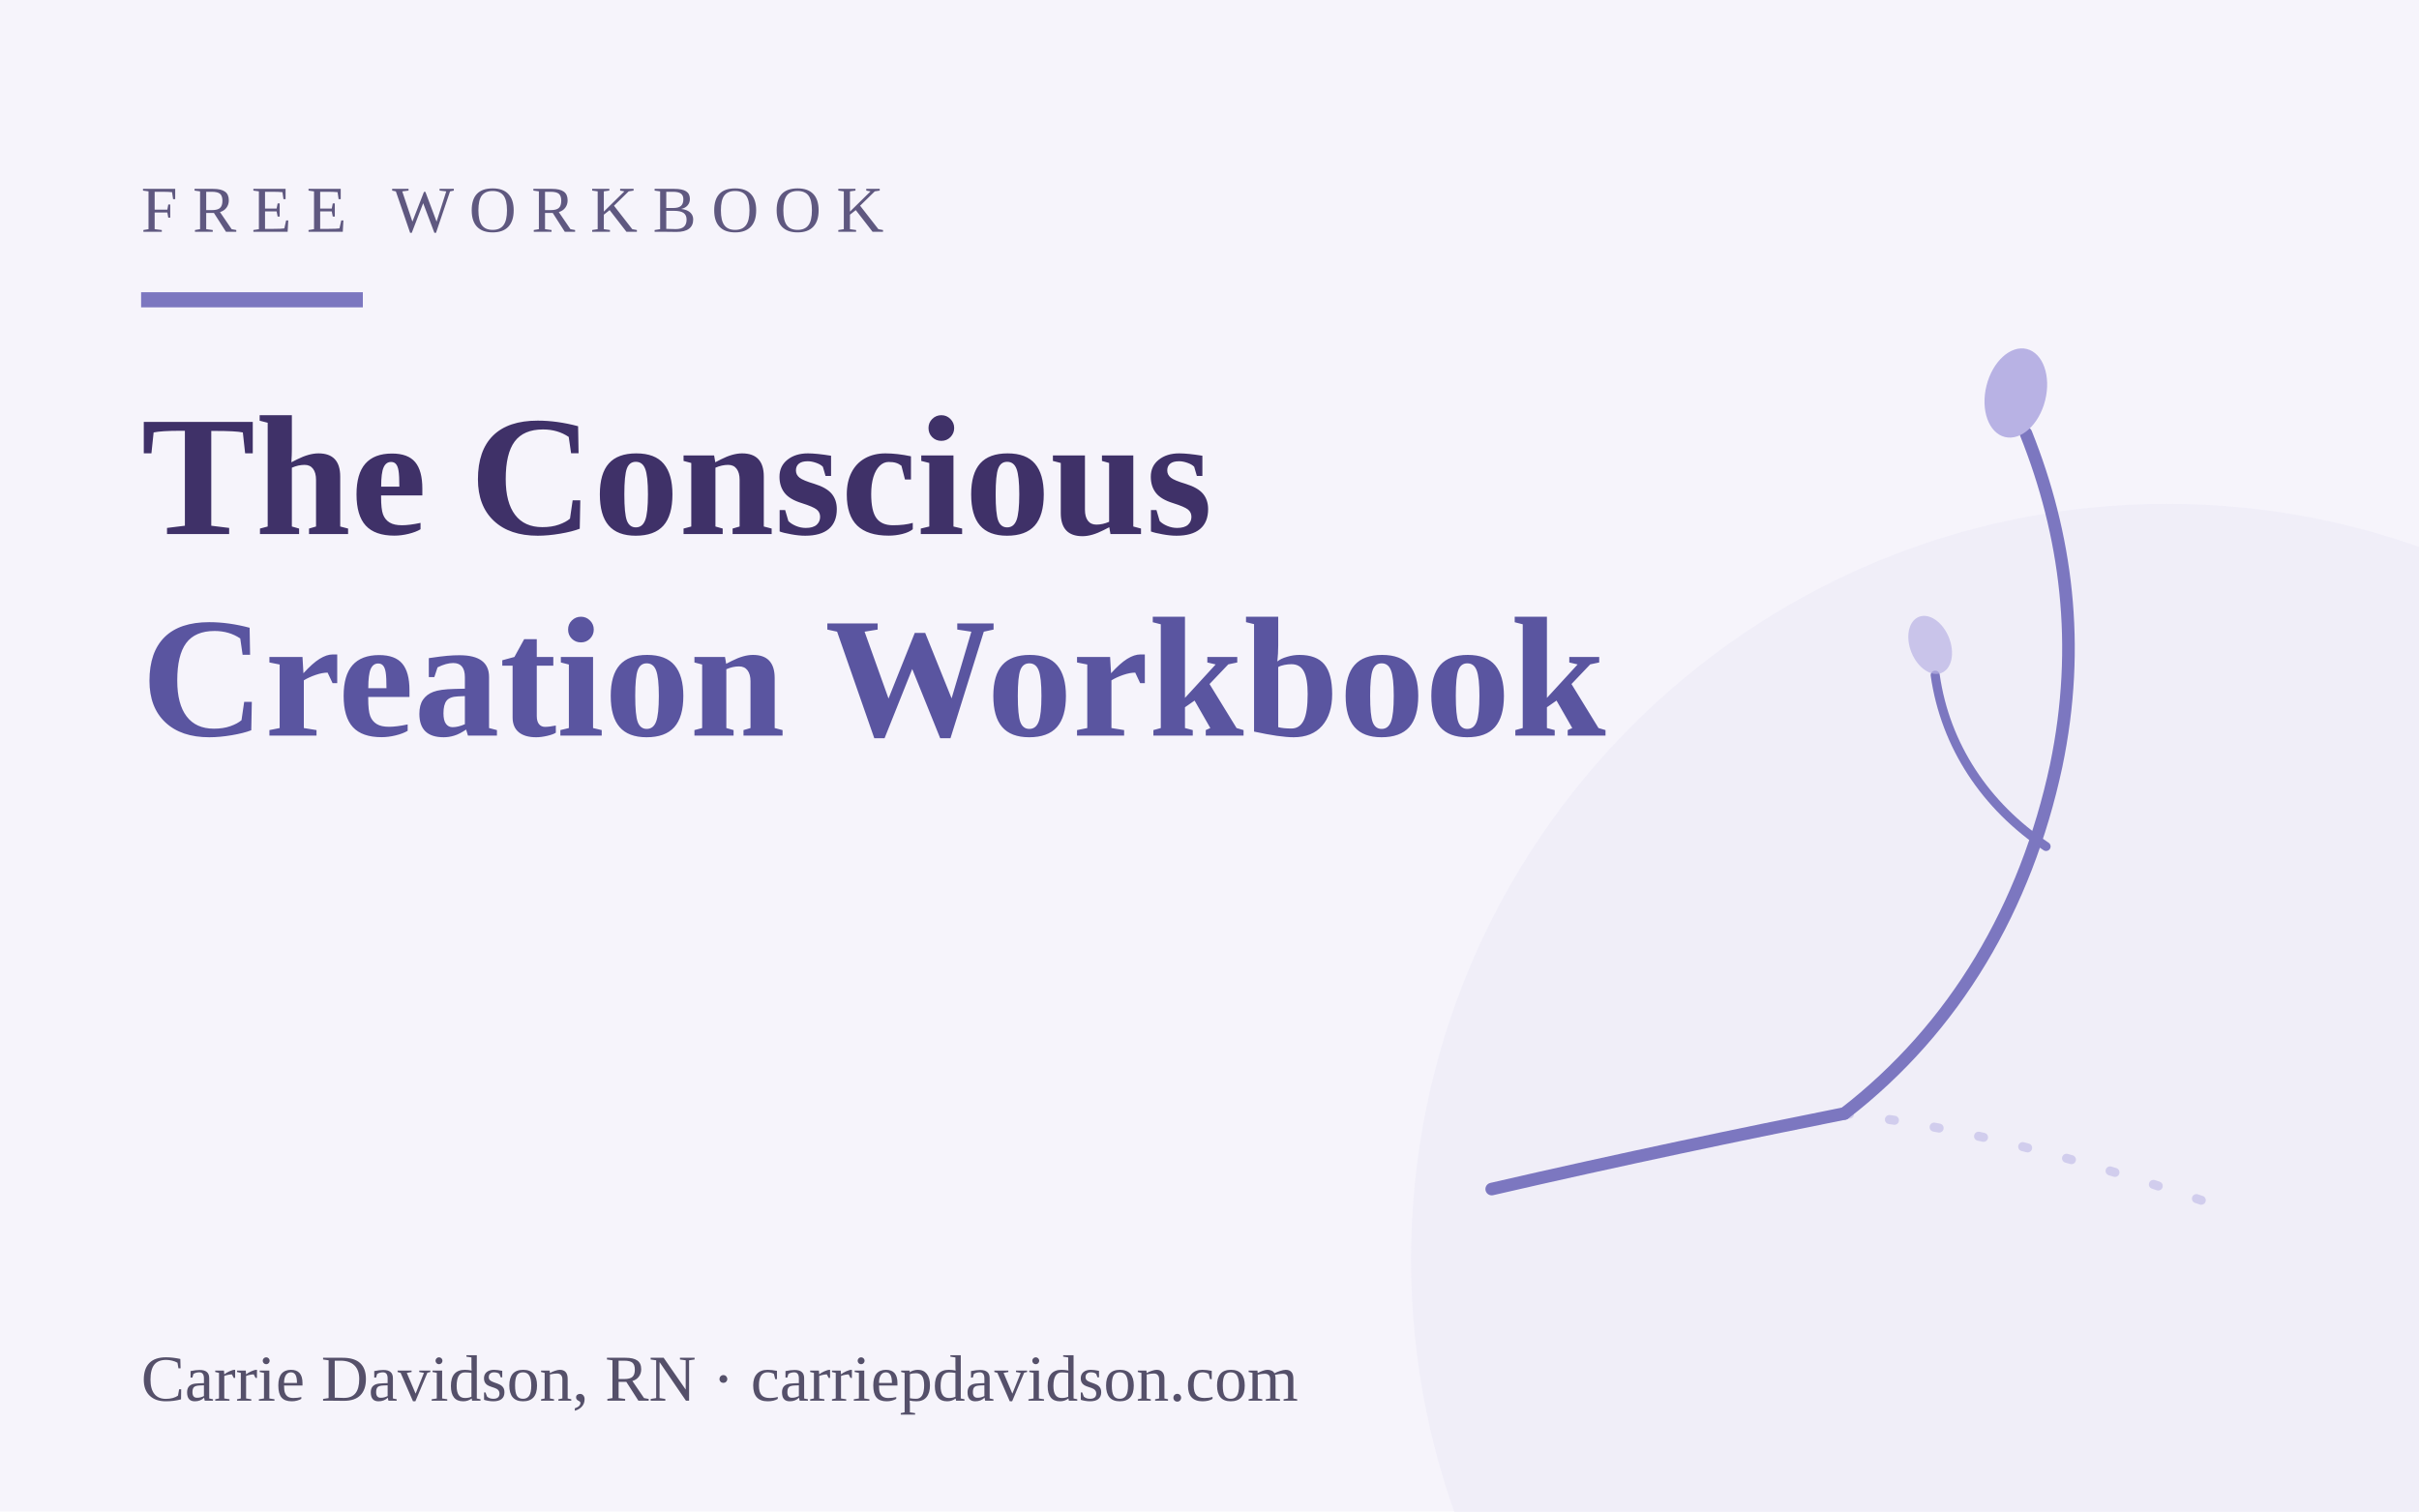
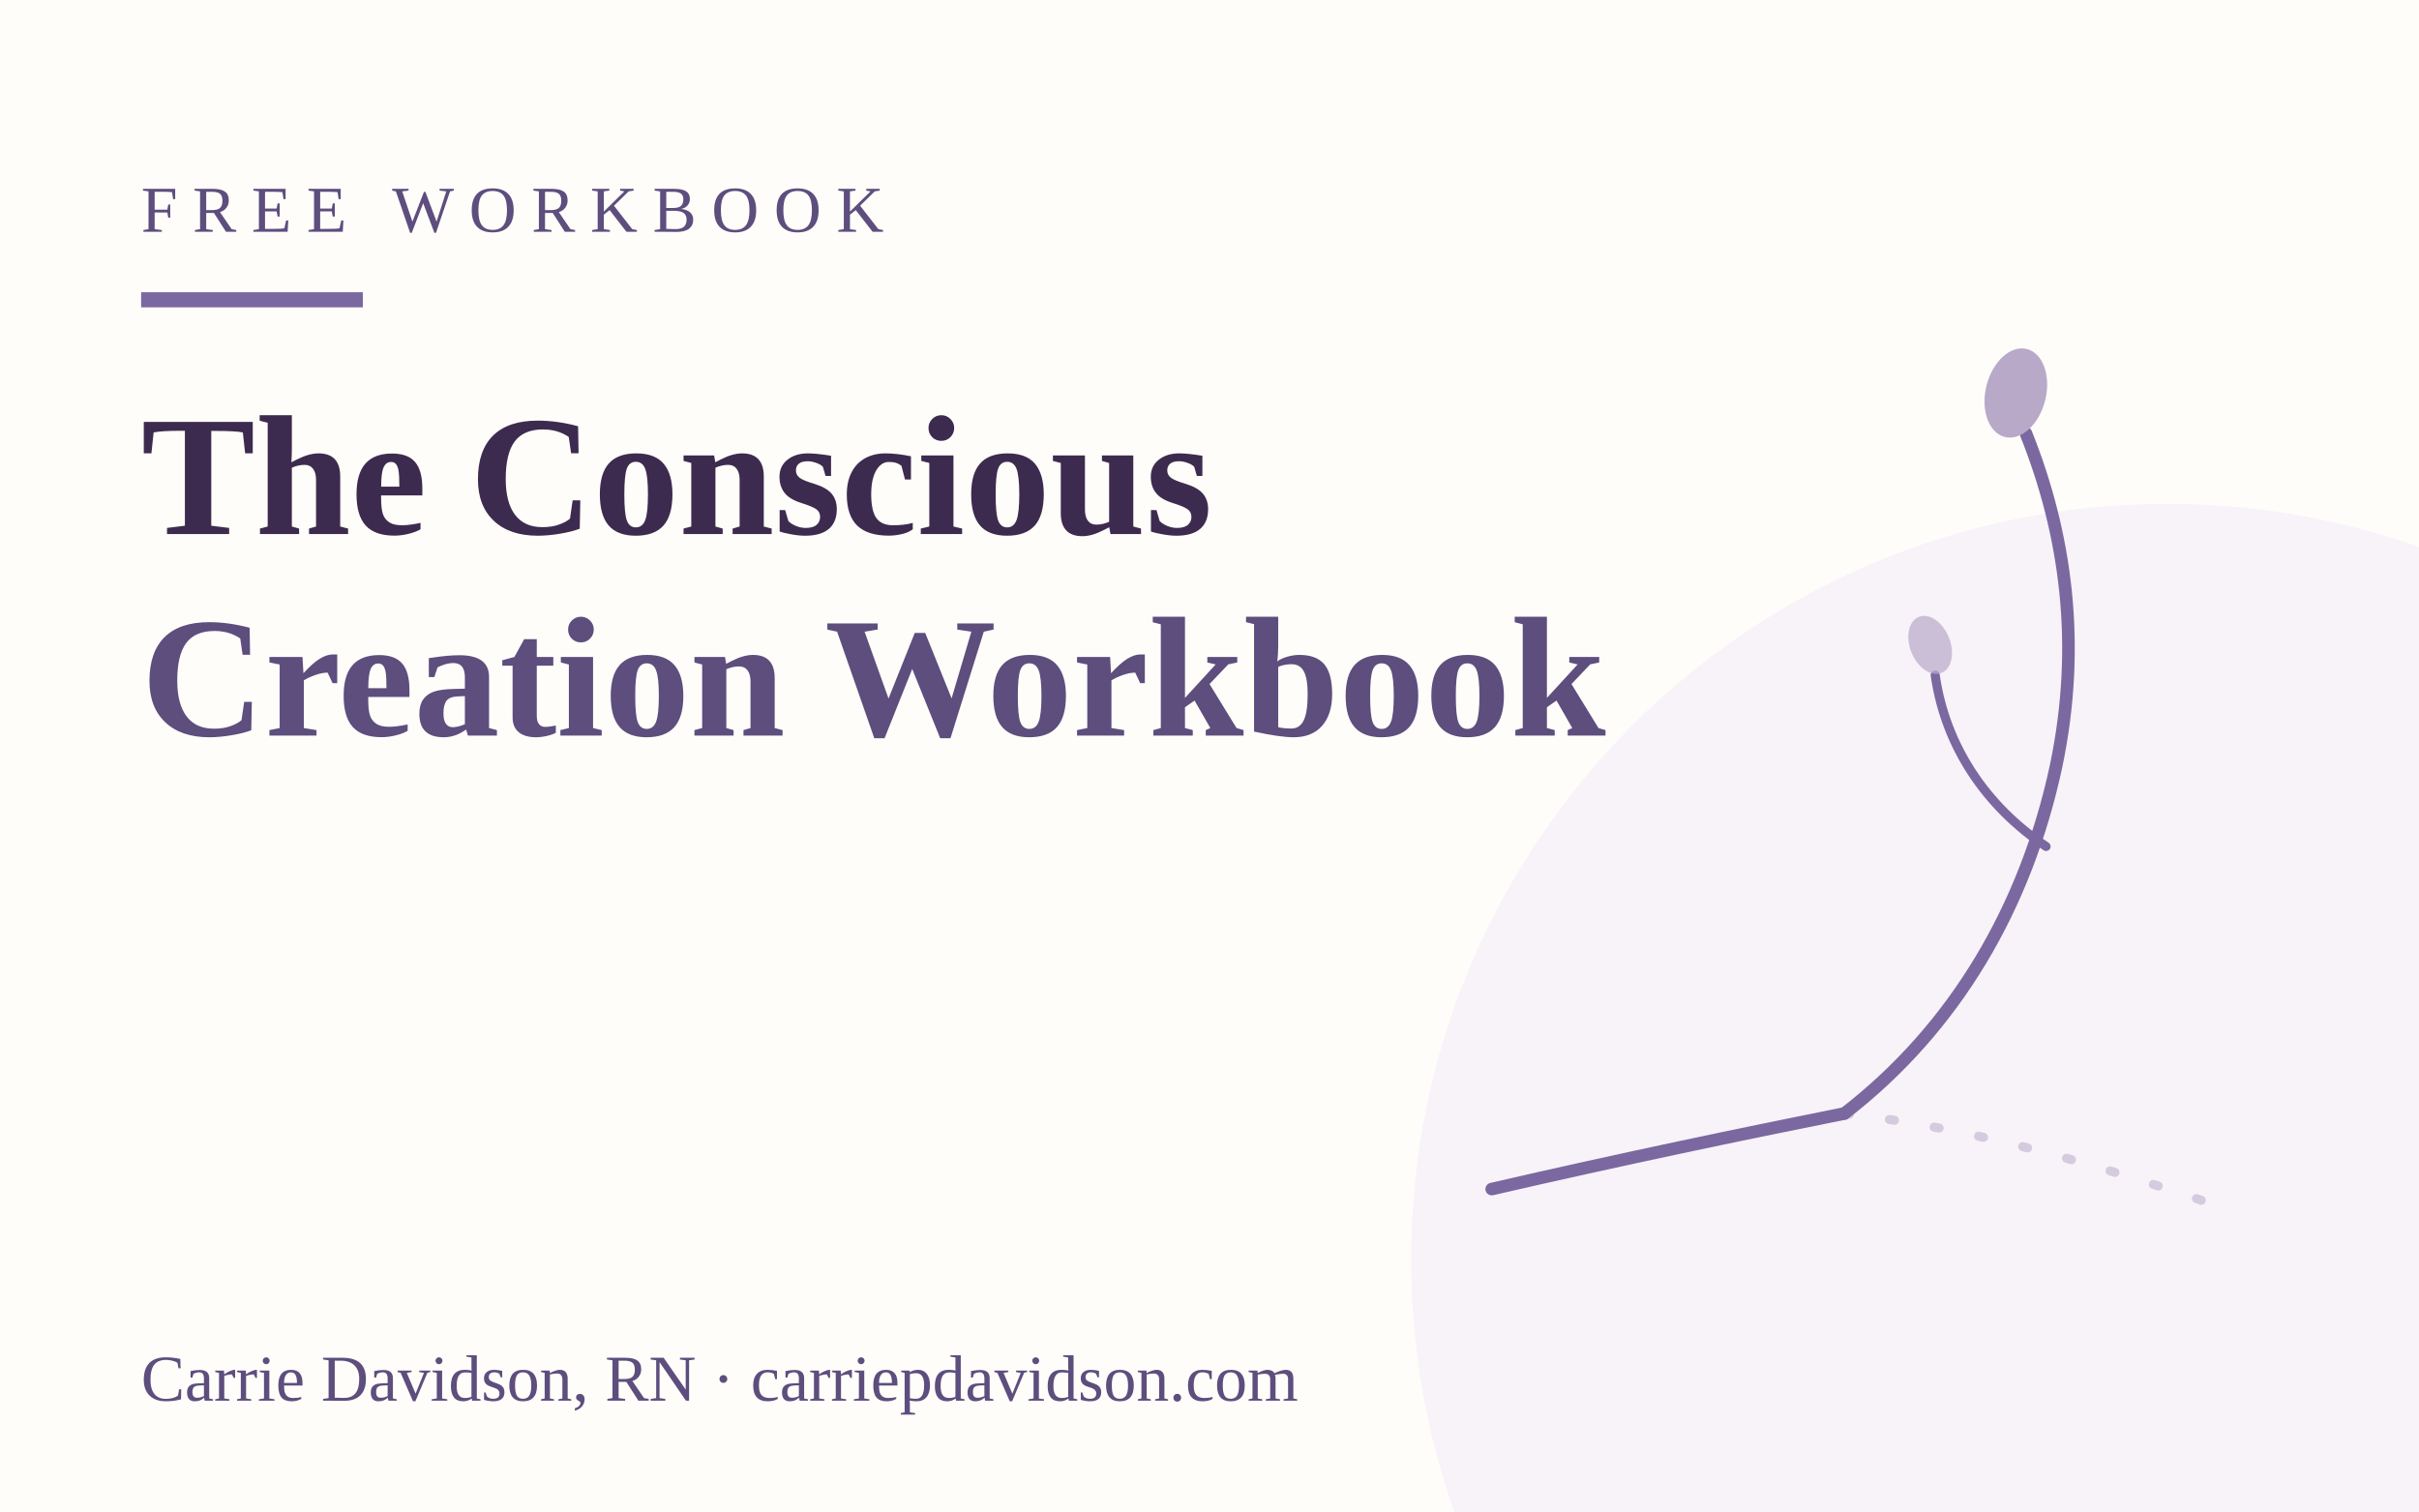
<svg xmlns="http://www.w3.org/2000/svg" width="480" height="300" viewBox="0 0 480 300" role="img" aria-label="Cover of The Conscious Creation Workbook, a free workbook by Carrie Davidson">
-   <rect width="480" height="300" fill="#F6F4FB" />
-   <circle cx="430" cy="250" r="150" fill="#ECEAF7" opacity="0.6" />
-   <path d="M296 236 C 322 230, 346 225, 366 221" fill="none" stroke="#7C77C0" stroke-width="2.5" stroke-linecap="round" />
-   <path d="M366 221 C 392 224, 416 231, 442 240" fill="none" stroke="#B8B2E48C" stroke-width="1.8" stroke-linecap="round" stroke-dasharray="1 8" />
-   <path d="M366 221 C 388 204, 402 180, 408 152 C 413 128, 410 106, 402 86" fill="none" stroke="#7C77C0" stroke-width="2.5" stroke-linecap="round" />
-   <g stroke="#7C77C0" stroke-width="1.8" fill="none" stroke-linecap="round">
+   <rect width="480" height="300" fill="#FFFDFA" />
+   <circle cx="430" cy="250" r="150" fill="#F2ECF7" opacity="0.6" />
+   <path d="M296 236 C 322 230, 346 225, 366 221" fill="none" stroke="#7B68A0" stroke-width="2.5" stroke-linecap="round" />
+   <path d="M366 221 C 392 224, 416 231, 442 240" fill="none" stroke="#B8A9C98C" stroke-width="1.8" stroke-linecap="round" stroke-dasharray="1 8" />
+   <path d="M366 221 C 388 204, 402 180, 408 152 C 413 128, 410 106, 402 86" fill="none" stroke="#7B68A0" stroke-width="2.5" stroke-linecap="round" />
+   <g stroke="#7B68A0" stroke-width="1.8" fill="none" stroke-linecap="round">
    <path d="M406 168 C 394 160, 386 148, 384 134" />
  </g>
-   <ellipse cx="400" cy="78" rx="6" ry="9" transform="rotate(14 400 78)" fill="#B8B2E4" />
-   <ellipse cx="383" cy="128" rx="4" ry="6" transform="rotate(-22 383 128)" fill="#B8B2E4" opacity="0.7" />
-   <rect x="28" y="58" width="44" height="3" fill="#7C77C0" />
-   <text x="28" y="46" font-family="Georgia, 'Times New Roman', serif" font-size="13" letter-spacing="3" fill="#5F5880">FREE WORKBOOK</text>
-   <text x="28" y="106" font-family="Georgia, 'Times New Roman', serif" font-size="34" font-weight="bold" fill="#3F3168">The Conscious</text>
-   <text x="28" y="146" font-family="Georgia, 'Times New Roman', serif" font-size="34" font-weight="bold" fill="#5A55A0">Creation Workbook</text>
-   <text x="28" y="278" font-family="Georgia, 'Times New Roman', serif" font-size="13" fill="#55506A">Carrie Davidson, RN · carriepdavidson.com</text>
+   <ellipse cx="400" cy="78" rx="6" ry="9" transform="rotate(14 400 78)" fill="#B8A9C9" />
+   <ellipse cx="383" cy="128" rx="4" ry="6" transform="rotate(-22 383 128)" fill="#B8A9C9" opacity="0.7" />
+   <rect x="28" y="58" width="44" height="3" fill="#7B68A0" />
+   <text x="28" y="46" font-family="Georgia, 'Times New Roman', serif" font-size="13" letter-spacing="3" fill="#5D4E7E">FREE WORKBOOK</text>
+   <text x="28" y="106" font-family="Georgia, 'Times New Roman', serif" font-size="34" font-weight="bold" fill="#3D2B4F">The Conscious</text>
+   <text x="28" y="146" font-family="Georgia, 'Times New Roman', serif" font-size="34" font-weight="bold" fill="#5D4E7E">Creation Workbook</text>
+   <text x="28" y="278" font-family="Georgia, 'Times New Roman', serif" font-size="13" fill="#5D4E7E">Carrie Davidson, RN · carriepdavidson.com</text>
</svg>
